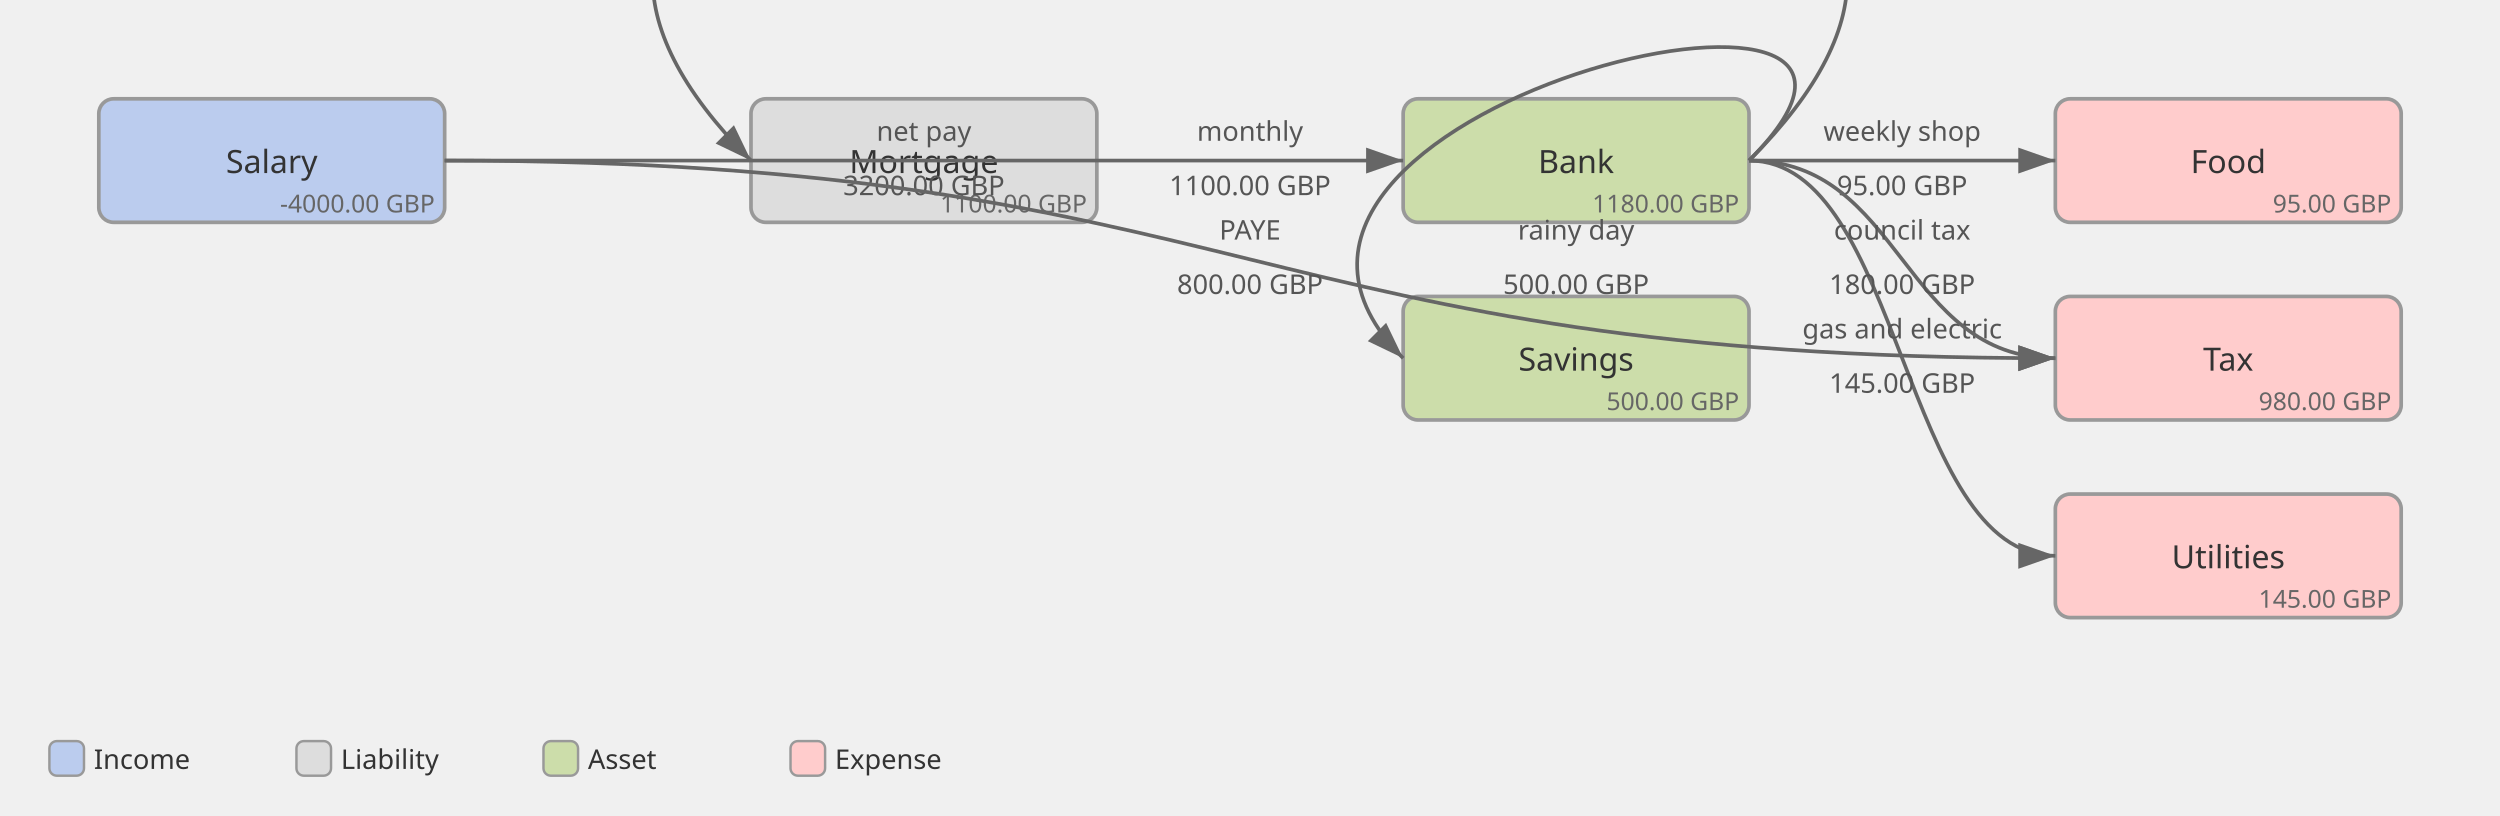
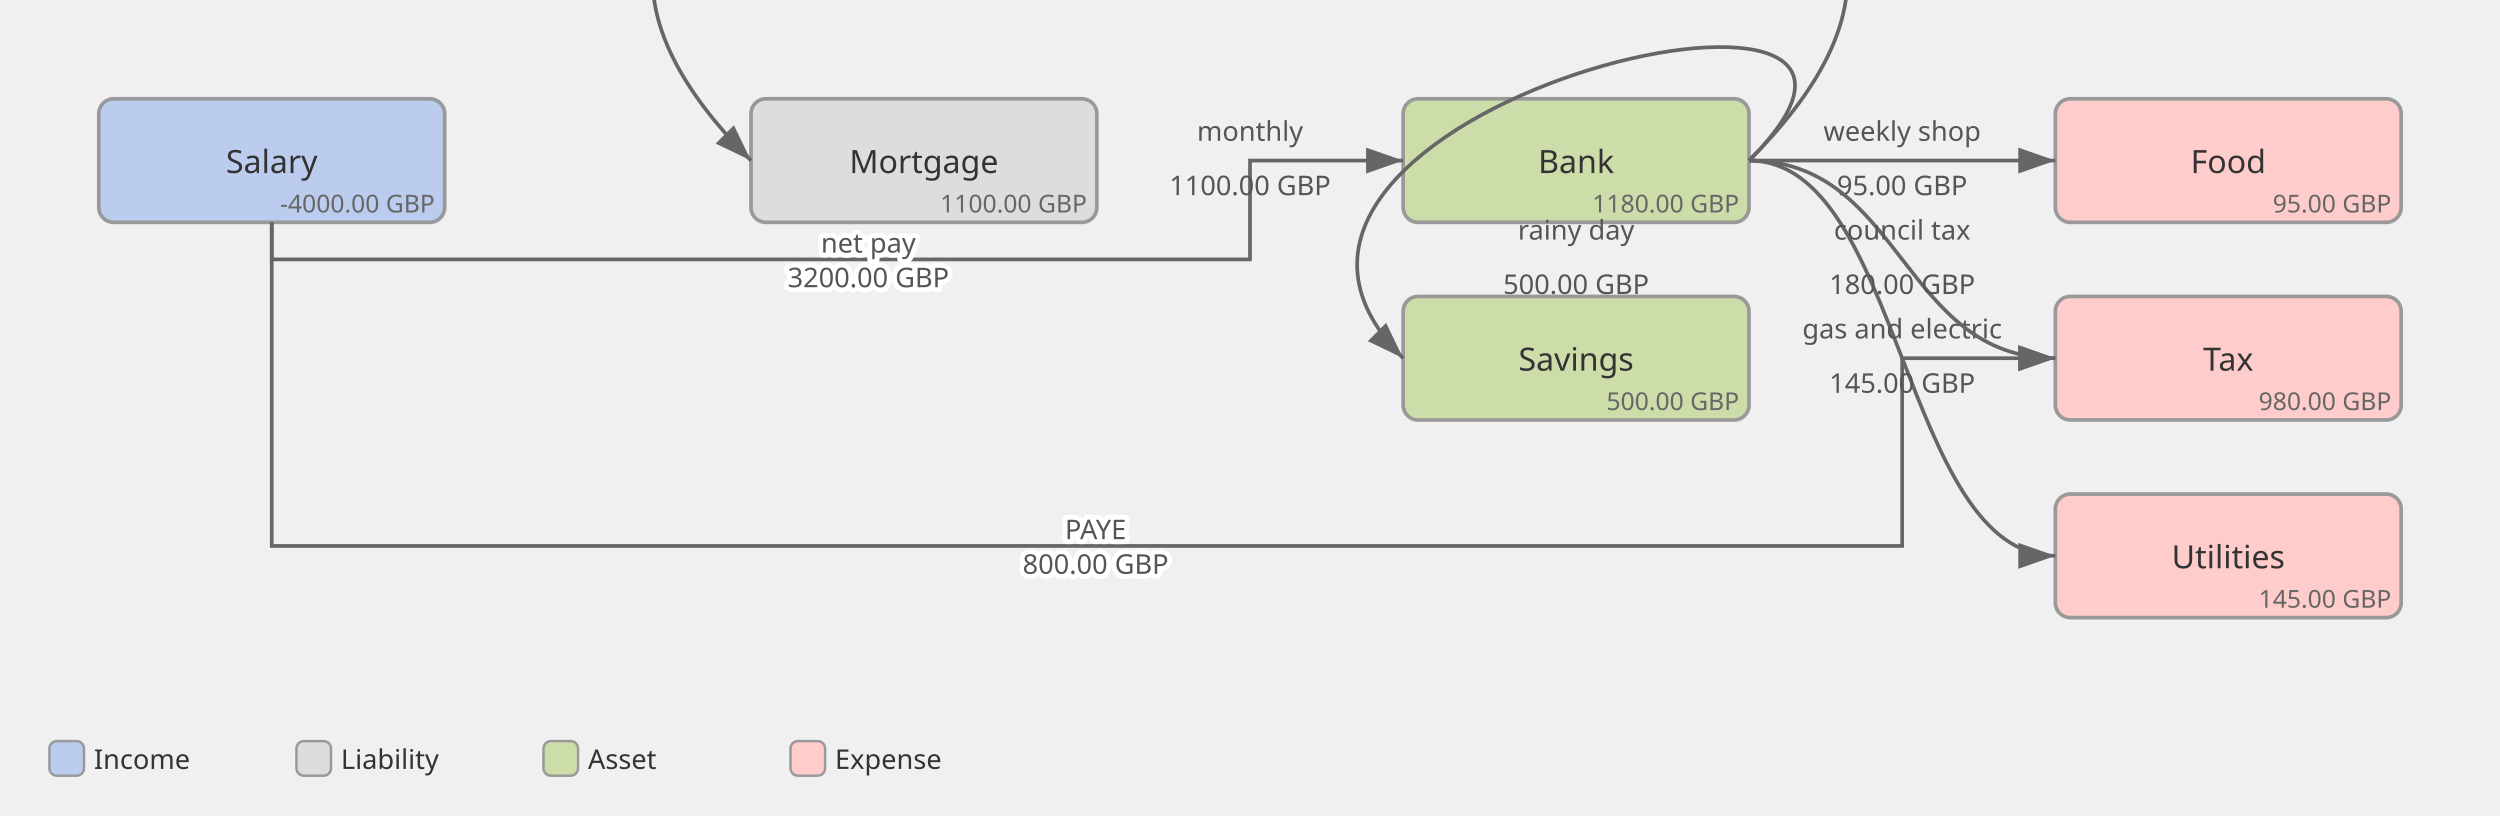
<svg xmlns="http://www.w3.org/2000/svg" viewBox="0 0 1012 330" width="1012" height="330">
  <defs>
    <marker id="arrowhead" markerWidth="10" markerHeight="7" refX="10" refY="3.5" orient="auto">
      <polygon points="0 0, 10 3.5, 0 7" fill="#666" />
    </marker>
  </defs>
  <style>
  .node rect { stroke: #999; stroke-width: 1.5; rx: 6; ry: 6; }
  .node text { font-family: sans-serif; font-size: 13px; fill: #333; text-anchor: middle; dominant-baseline: central; }
  .node .balance { font-size: 10px; fill: #666; text-anchor: end; dominant-baseline: auto; }
  .edge path { fill: none; stroke: #666; stroke-width: 1.5; marker-end: url(#arrowhead); }
  .edge text { font-family: sans-serif; font-size: 11px; fill: #555; text-anchor: middle; }
  .edge text.on-path { dominant-baseline: central; paint-order: stroke; stroke: #fff; stroke-width: 4px; stroke-linejoin: round; }
  .legend text { font-family: sans-serif; font-size: 11px; fill: #333; dominant-baseline: central; }
  .legend rect { stroke: #999; stroke-width: 1; rx: 3; ry: 3; }
</style>
  <g class="node" transform="translate(40,40)">
    <rect width="140" height="50" fill="#BCE" />
    <text x="70" y="25">Salary</text>
    <text class="balance" x="140" y="50" dx="-4" dy="-4">-4000.00 GBP</text>
  </g>
  <g class="node" transform="translate(304,40)">
    <rect width="140" height="50" fill="#DDD" />
    <text x="70" y="25">Mortgage</text>
    <text class="balance" x="140" y="50" dx="-4" dy="-4">1100.00 GBP</text>
  </g>
  <g class="node" transform="translate(568,40)">
    <rect width="140" height="50" fill="#CDA" />
    <text x="70" y="25">Bank</text>
    <text class="balance" x="140" y="50" dx="-4" dy="-4">1180.00 GBP</text>
  </g>
  <g class="node" transform="translate(568,120)">
    <rect width="140" height="50" fill="#CDA" />
    <text x="70" y="25">Savings</text>
    <text class="balance" x="140" y="50" dx="-4" dy="-4">500.00 GBP</text>
  </g>
  <g class="node" transform="translate(832,40)">
    <rect width="140" height="50" fill="#FCC" />
    <text x="70" y="25">Food</text>
    <text class="balance" x="140" y="50" dx="-4" dy="-4">95.00 GBP</text>
  </g>
  <g class="node" transform="translate(832,120)">
    <rect width="140" height="50" fill="#FCC" />
    <text x="70" y="25">Tax</text>
    <text class="balance" x="140" y="50" dx="-4" dy="-4">980.00 GBP</text>
  </g>
  <g class="node" transform="translate(832,200)">
    <rect width="140" height="50" fill="#FCC" />
    <text x="70" y="25">Utilities</text>
    <text class="balance" x="140" y="50" dx="-4" dy="-4">145.00 GBP</text>
  </g>
  <g class="edge">
-     <path d="M180.0,65.0 C374.0,65.0 374.0,65.0 568.0,65.0" />
-     <text x="374" y="57">net pay</text>
-     <text x="374" y="79">3200.00 GBP</text>
+     <path d="M110.0,90.0 L110.0,105.0 L506.0,105.0 L506.0,65.0 L568.0,65.0" />
+     <text class="on-path" x="351.5" y="98">net pay</text>
+     <text class="on-path" x="351.5" y="112">3200.00 GBP</text>
  </g>
  <g class="edge">
-     <path d="M180.0,65.0 C506.0,65.0 506.0,145.0 832.0,145.0" />
-     <text x="506" y="97">PAYE</text>
-     <text x="506" y="119">800.00 GBP</text>
+     <path d="M110.0,90.0 L110.0,221.0 L770.0,221.0 L770.0,145.0 L832.0,145.0" />
+     <text class="on-path" x="443.5" y="214">PAYE</text>
+     <text class="on-path" x="443.5" y="228">800.00 GBP</text>
  </g>
  <g class="edge">
    <path d="M708.0,65.0 C940.0,-167.0 72.0,-167.0 304.0,65.0" />
    <text x="506" y="57">monthly</text>
    <text x="506" y="79">1100.00 GBP</text>
  </g>
  <g class="edge">
    <path d="M708.0,65.0 C770.0,65.0 770.0,65.0 832.0,65.0" />
    <text x="770" y="57">weekly shop</text>
    <text x="770" y="79">95.00 GBP</text>
  </g>
  <g class="edge">
    <path d="M708.0,65.0 C808.0,-35.0 468.0,45.0 568.0,145.0" />
    <text x="638" y="97">rainy day</text>
    <text x="638" y="119">500.00 GBP</text>
  </g>
  <g class="edge">
    <path d="M708.0,65.0 C770.0,65.0 770.0,225.0 832.0,225.0" />
    <text x="770" y="137">gas and electric</text>
    <text x="770" y="159">145.00 GBP</text>
  </g>
  <g class="edge">
    <path d="M708.0,65.0 C770.0,65.0 770.0,145.0 832.0,145.0" />
    <text x="770" y="97">council tax</text>
    <text x="770" y="119">180.00 GBP</text>
  </g>
  <g class="legend" transform="translate(20,330)" dy="-30">
    <rect x="0" y="-30" width="14" height="14" fill="#BCE" />
    <text x="18" y="-23">Income</text>
    <rect x="100" y="-30" width="14" height="14" fill="#DDD" />
    <text x="118" y="-23">Liability</text>
    <rect x="200" y="-30" width="14" height="14" fill="#CDA" />
    <text x="218" y="-23">Asset</text>
    <rect x="300" y="-30" width="14" height="14" fill="#FCC" />
    <text x="318" y="-23">Expense</text>
  </g>
</svg>
